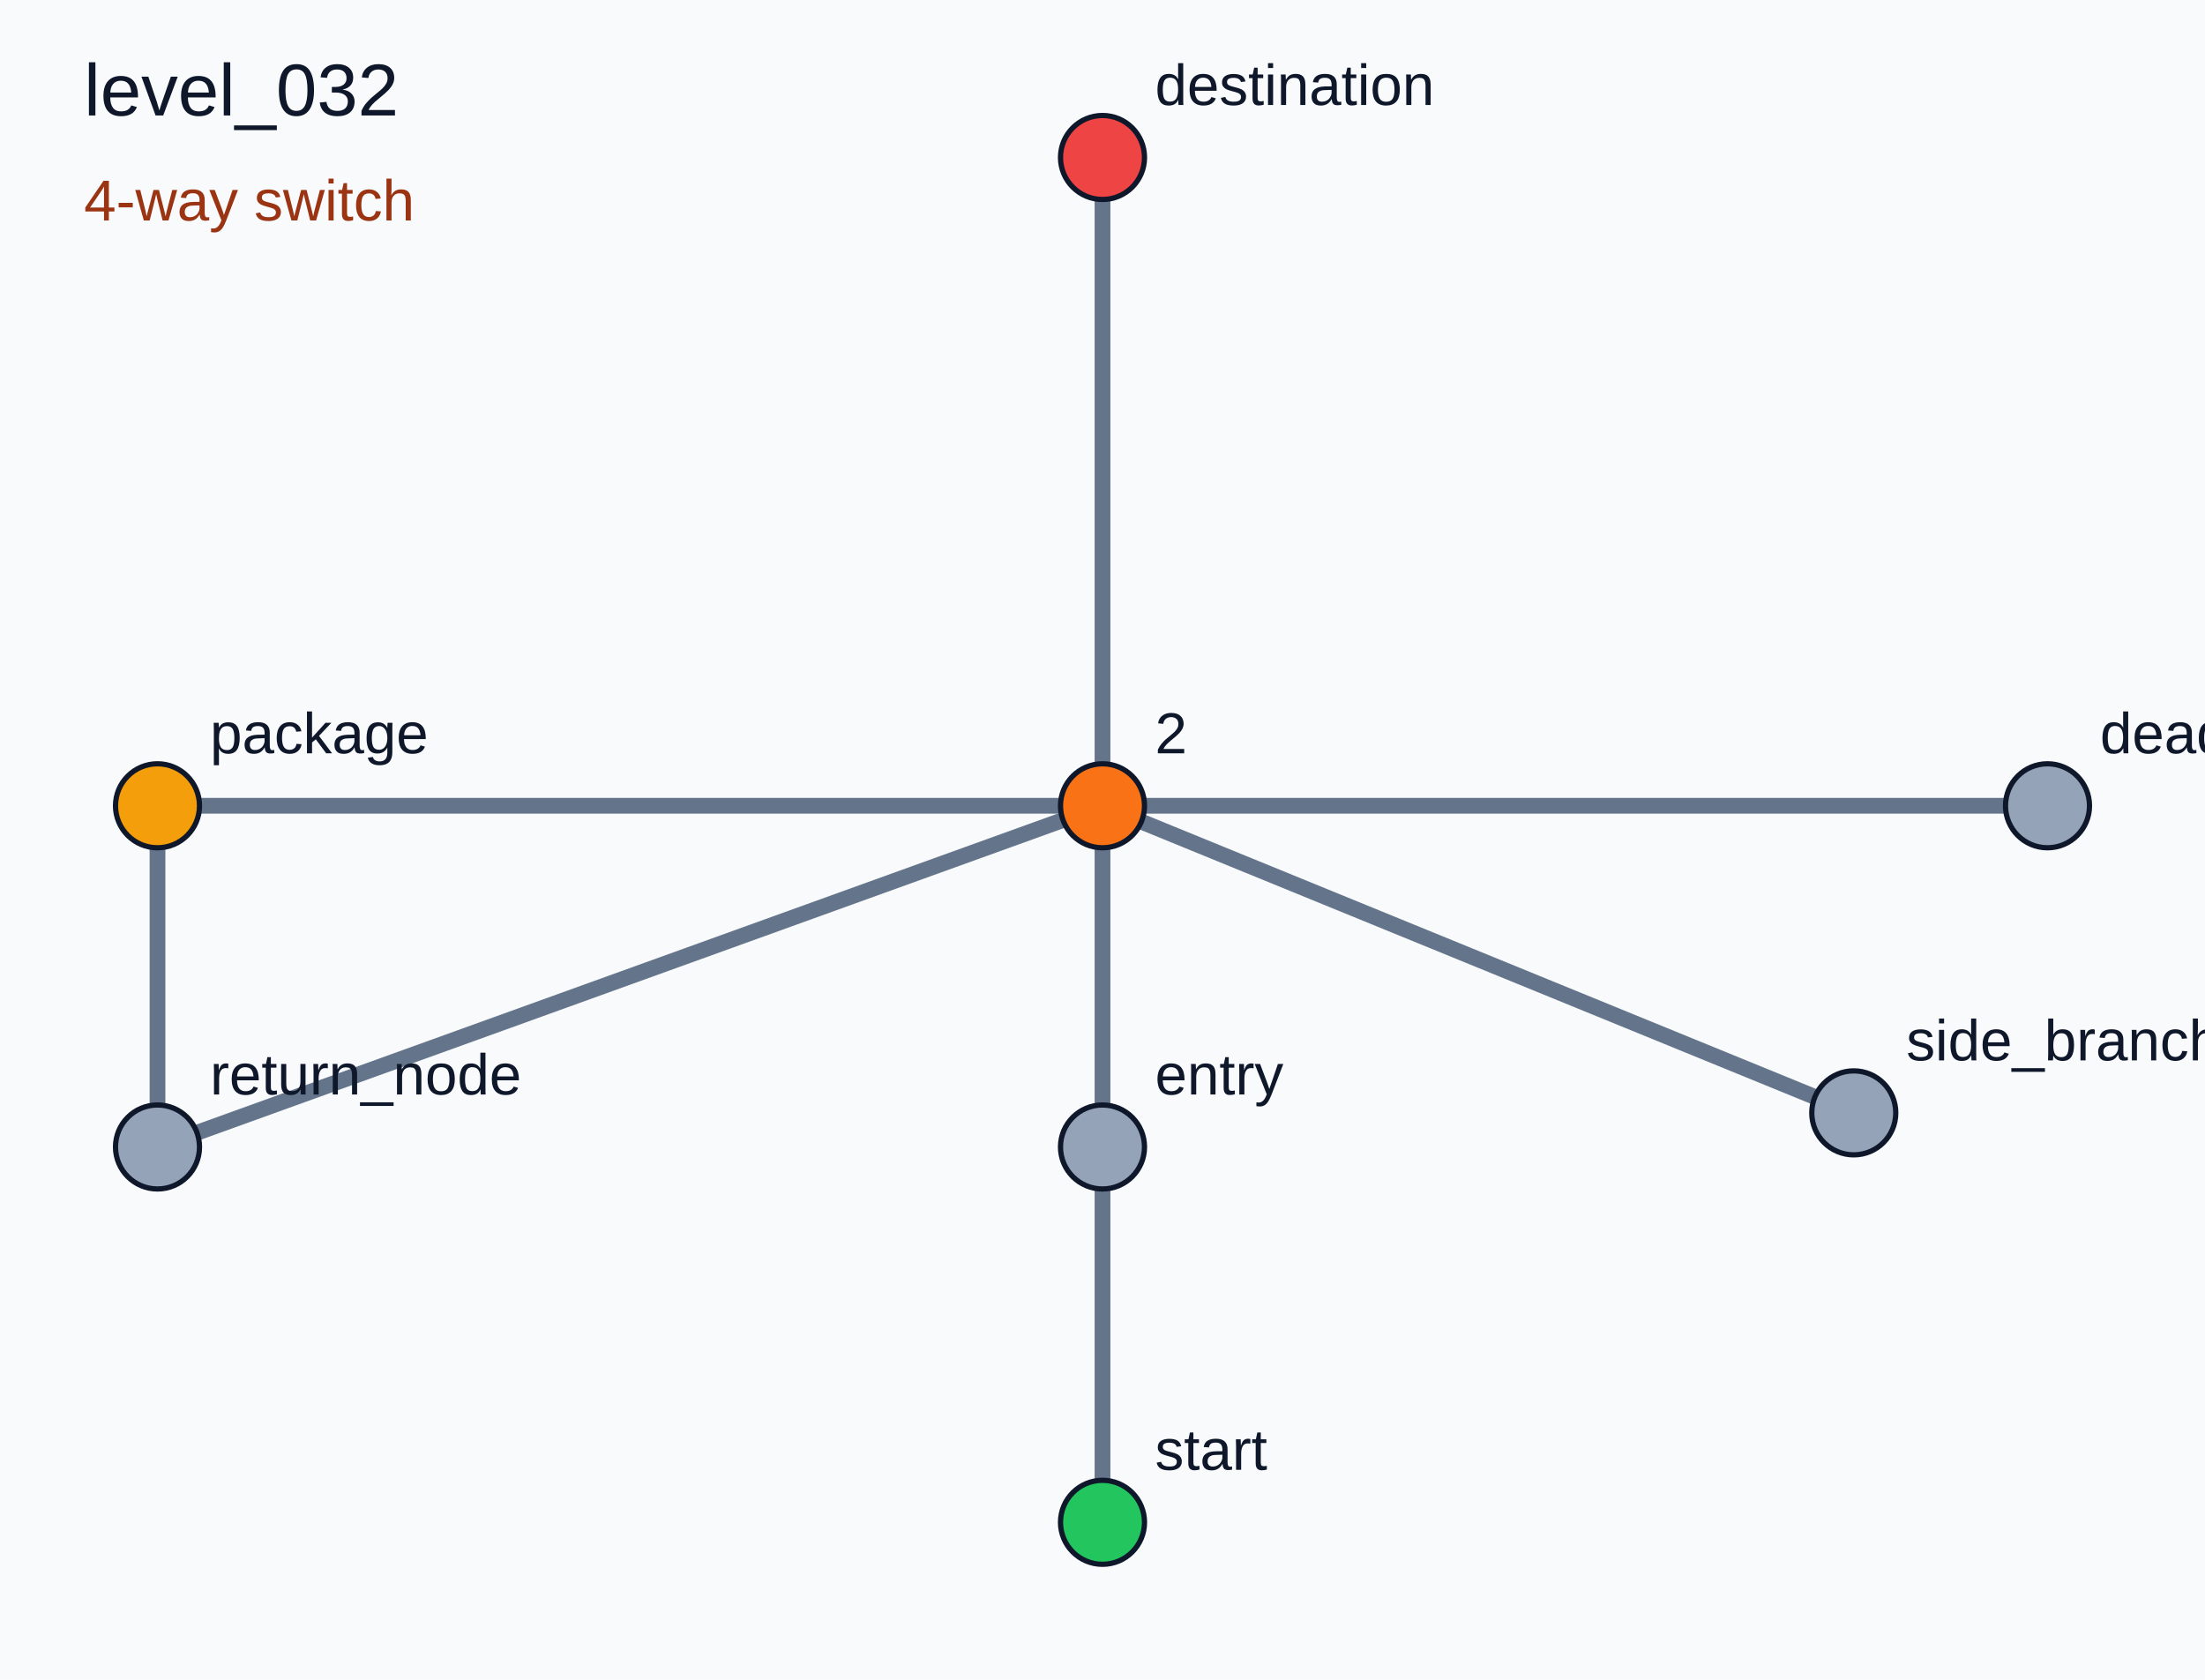
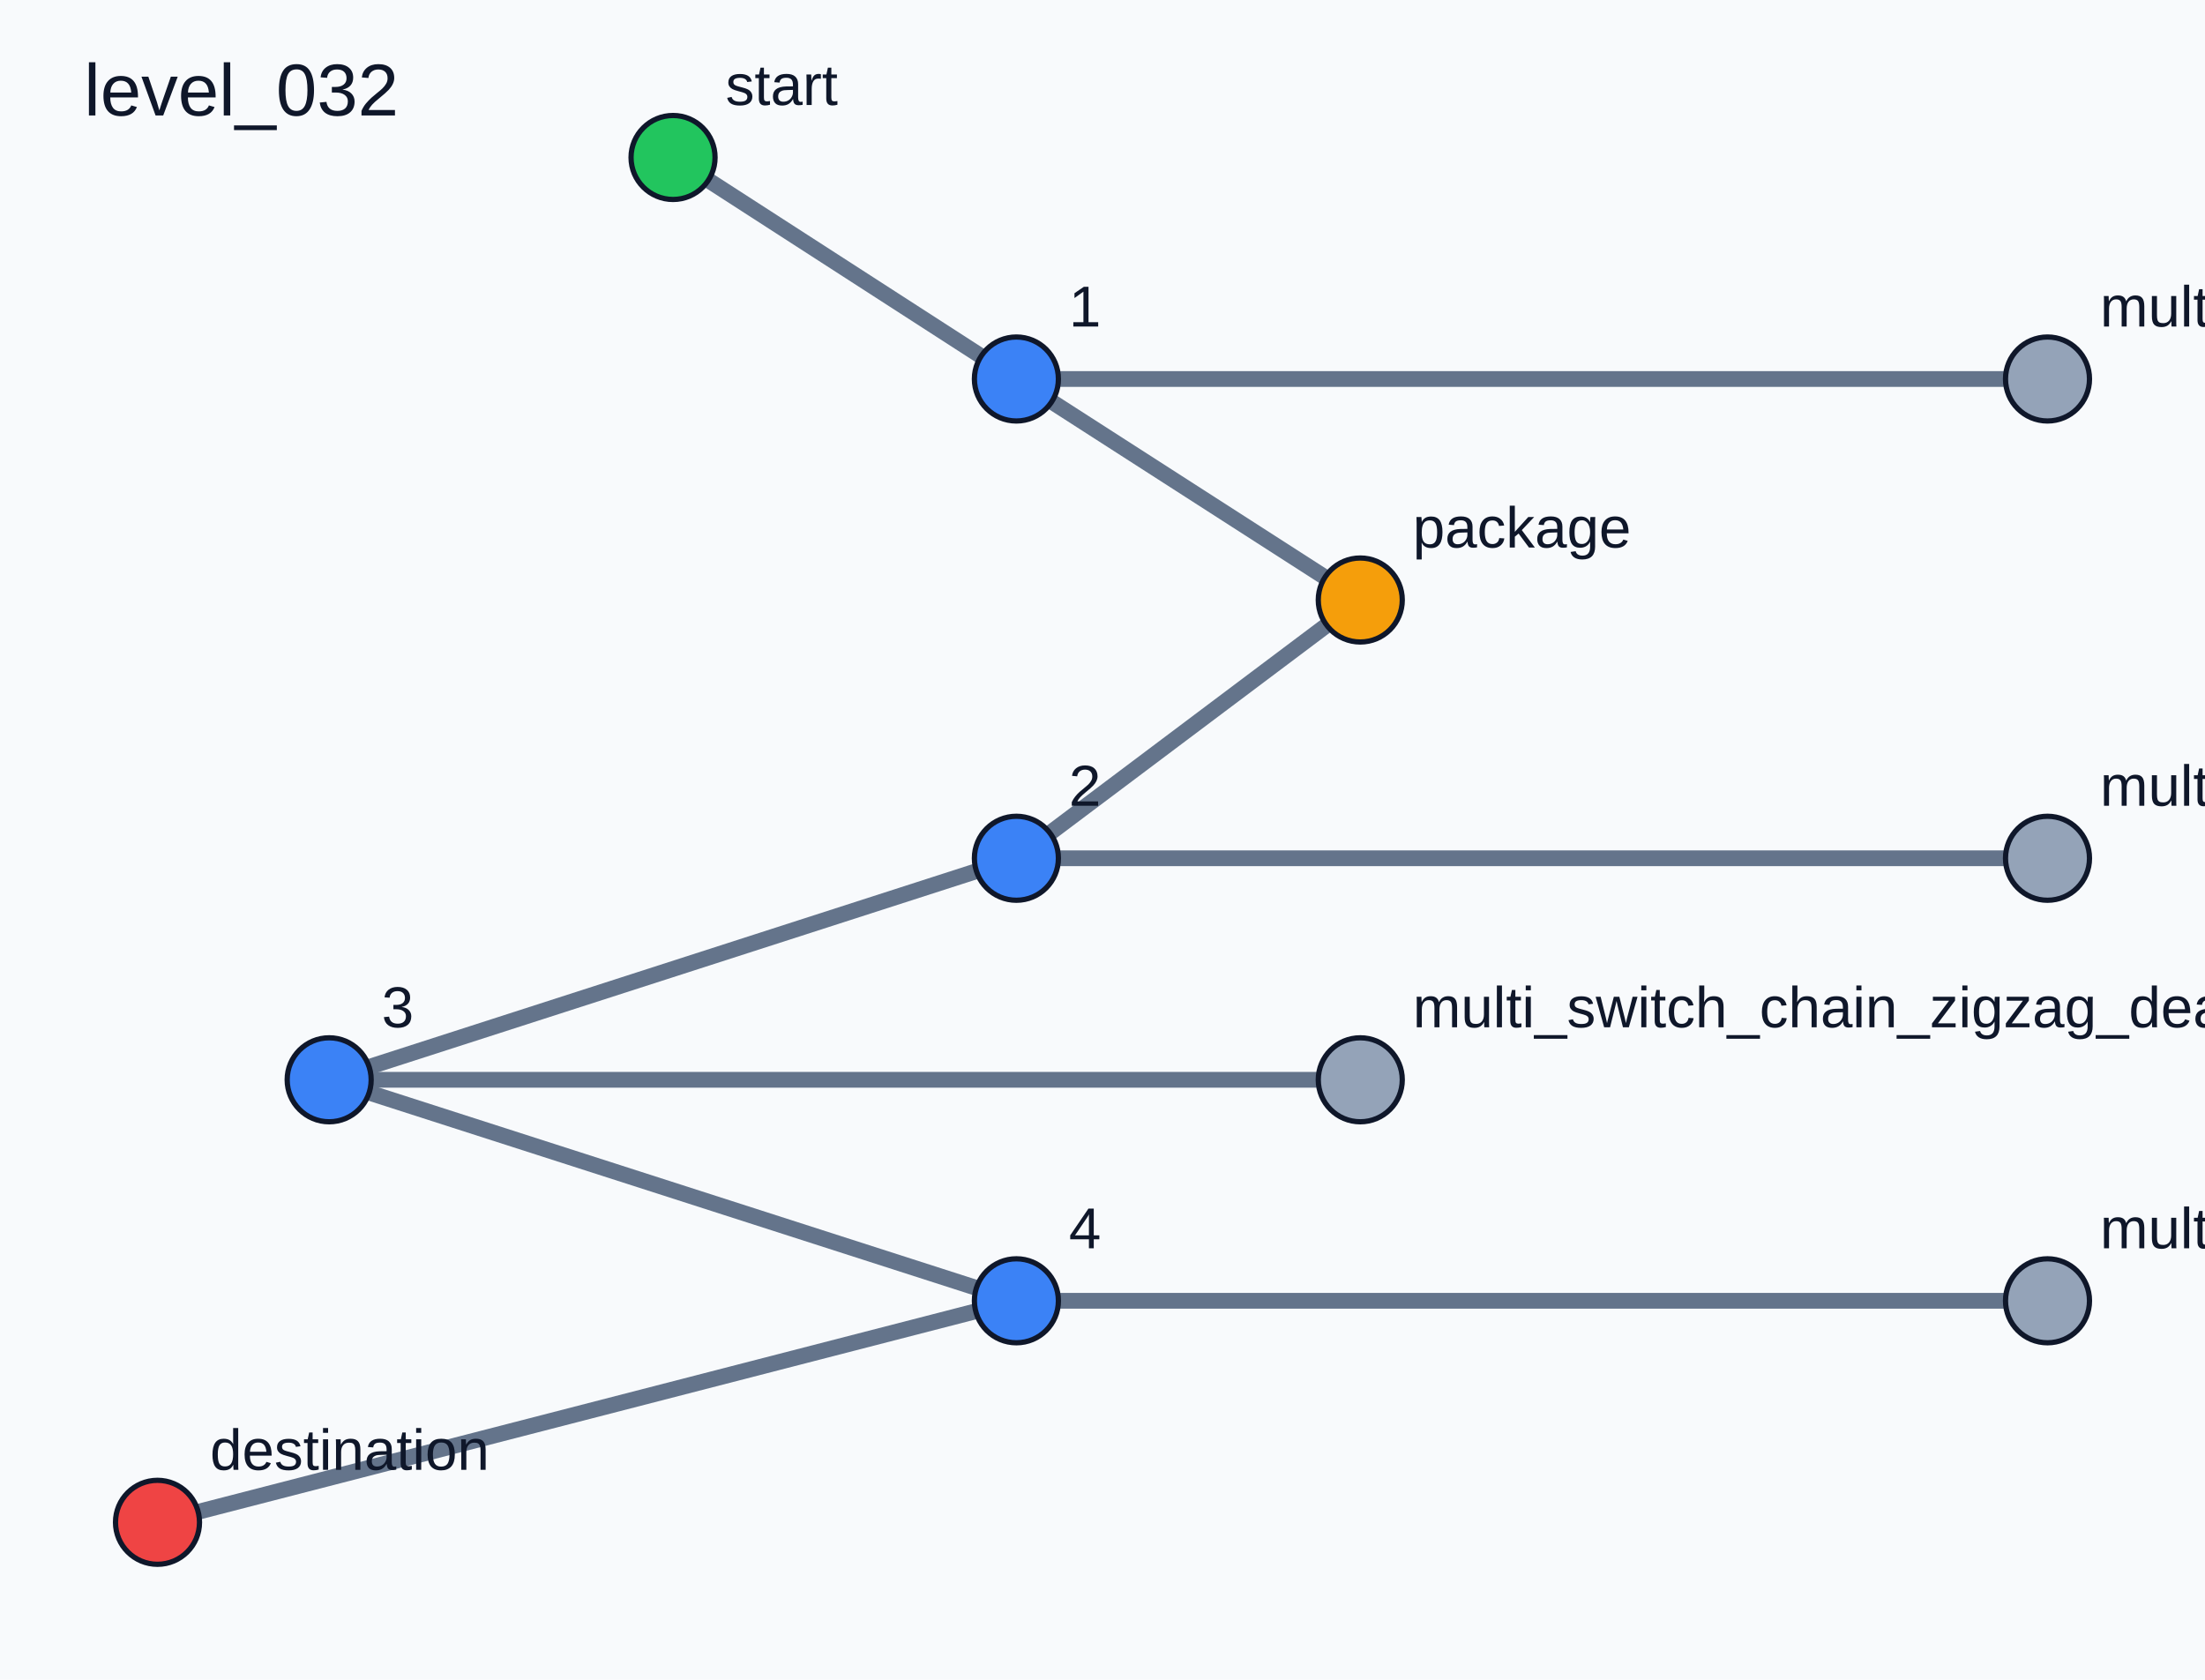
<svg xmlns="http://www.w3.org/2000/svg" width="420" height="320" viewBox="0 0 420 320">
  <rect width="100%" height="100%" fill="#f8fafc" />
  <text x="16" y="22" font-family="Arial" font-size="14" fill="#0f172a">level_032</text>
-   <text x="16" y="42" font-family="Arial" font-size="11" fill="#9a3412">4-way switch</text>
-   <line x1="210.0" y1="290.0" x2="210.0" y2="218.5" stroke="#64748b" stroke-width="3" />
-   <line x1="210.0" y1="218.5" x2="210.0" y2="153.5" stroke="#64748b" stroke-width="3" />
-   <line x1="210.0" y1="153.5" x2="390.0" y2="153.5" stroke="#64748b" stroke-width="3" />
-   <line x1="210.0" y1="153.5" x2="30.0" y2="153.5" stroke="#64748b" stroke-width="3" />
-   <line x1="210.0" y1="153.5" x2="210.0" y2="30.0" stroke="#64748b" stroke-width="3" />
-   <line x1="210.0" y1="153.5" x2="353.1" y2="212.0" stroke="#64748b" stroke-width="3" />
-   <line x1="30.0" y1="153.5" x2="30.0" y2="218.5" stroke="#64748b" stroke-width="3" />
-   <line x1="30.0" y1="218.5" x2="210.0" y2="153.5" stroke="#64748b" stroke-width="3" />
-   <circle cx="210.0" cy="290.0" r="8" fill="#22c55e" stroke="#0f172a" stroke-width="1" />
-   <text x="220.0" y="280.0" font-family="Arial" font-size="11" fill="#0f172a">start</text>
-   <circle cx="210.0" cy="218.5" r="8" fill="#94a3b8" stroke="#0f172a" stroke-width="1" />
-   <text x="220.0" y="208.5" font-family="Arial" font-size="11" fill="#0f172a">entry</text>
-   <circle cx="210.0" cy="153.5" r="8" fill="#f97316" stroke="#0f172a" stroke-width="1" />
-   <text x="220.0" y="143.5" font-family="Arial" font-size="11" fill="#0f172a">2</text>
-   <circle cx="390.0" cy="153.5" r="8" fill="#94a3b8" stroke="#0f172a" stroke-width="1" />
-   <text x="400.0" y="143.5" font-family="Arial" font-size="11" fill="#0f172a">dead_end</text>
-   <circle cx="30.0" cy="153.5" r="8" fill="#f59e0b" stroke="#0f172a" stroke-width="1" />
-   <text x="40.0" y="143.5" font-family="Arial" font-size="11" fill="#0f172a">package</text>
-   <circle cx="30.0" cy="218.5" r="8" fill="#94a3b8" stroke="#0f172a" stroke-width="1" />
-   <text x="40.0" y="208.5" font-family="Arial" font-size="11" fill="#0f172a">return_node</text>
-   <circle cx="210.0" cy="30.0" r="8" fill="#ef4444" stroke="#0f172a" stroke-width="1" />
-   <text x="220.0" y="20.0" font-family="Arial" font-size="11" fill="#0f172a">destination</text>
-   <circle cx="353.1" cy="212.0" r="8" fill="#94a3b8" stroke="#0f172a" stroke-width="1" />
-   <text x="363.1" y="202.0" font-family="Arial" font-size="11" fill="#0f172a">side_branch</text>
+   <line x1="128.2" y1="30.0" x2="193.6" y2="72.2" stroke="#64748b" stroke-width="3" />
+   <line x1="193.6" y1="72.2" x2="390.0" y2="72.2" stroke="#64748b" stroke-width="3" />
+   <line x1="193.6" y1="72.2" x2="259.1" y2="114.3" stroke="#64748b" stroke-width="3" />
+   <line x1="259.1" y1="114.3" x2="193.6" y2="163.5" stroke="#64748b" stroke-width="3" />
+   <line x1="193.6" y1="163.5" x2="390.0" y2="163.5" stroke="#64748b" stroke-width="3" />
+   <line x1="193.6" y1="163.5" x2="62.7" y2="205.7" stroke="#64748b" stroke-width="3" />
+   <line x1="62.7" y1="205.7" x2="259.1" y2="205.7" stroke="#64748b" stroke-width="3" />
+   <line x1="62.7" y1="205.7" x2="193.6" y2="247.8" stroke="#64748b" stroke-width="3" />
+   <line x1="193.6" y1="247.8" x2="390.0" y2="247.8" stroke="#64748b" stroke-width="3" />
+   <line x1="193.6" y1="247.8" x2="30.0" y2="290.0" stroke="#64748b" stroke-width="3" />
+   <circle cx="128.2" cy="30.0" r="8" fill="#22c55e" stroke="#0f172a" stroke-width="1" />
+   <text x="138.2" y="20.0" font-family="Arial" font-size="11" fill="#0f172a">start</text>
+   <circle cx="193.6" cy="72.2" r="8" fill="#3b82f6" stroke="#0f172a" stroke-width="1" />
+   <text x="203.6" y="62.2" font-family="Arial" font-size="11" fill="#0f172a">1</text>
+   <circle cx="259.1" cy="114.3" r="8" fill="#f59e0b" stroke="#0f172a" stroke-width="1" />
+   <text x="269.1" y="104.3" font-family="Arial" font-size="11" fill="#0f172a">package</text>
+   <circle cx="193.6" cy="163.5" r="8" fill="#3b82f6" stroke="#0f172a" stroke-width="1" />
+   <text x="203.6" y="153.5" font-family="Arial" font-size="11" fill="#0f172a">2</text>
+   <circle cx="62.7" cy="205.7" r="8" fill="#3b82f6" stroke="#0f172a" stroke-width="1" />
+   <text x="72.7" y="195.7" font-family="Arial" font-size="11" fill="#0f172a">3</text>
+   <circle cx="193.6" cy="247.8" r="8" fill="#3b82f6" stroke="#0f172a" stroke-width="1" />
+   <text x="203.6" y="237.8" font-family="Arial" font-size="11" fill="#0f172a">4</text>
+   <circle cx="30.0" cy="290.0" r="8" fill="#ef4444" stroke="#0f172a" stroke-width="1" />
+   <text x="40.0" y="280.0" font-family="Arial" font-size="11" fill="#0f172a">destination</text>
+   <circle cx="390.0" cy="72.2" r="8" fill="#94a3b8" stroke="#0f172a" stroke-width="1" />
+   <text x="400.0" y="62.2" font-family="Arial" font-size="11" fill="#0f172a">multi_switch_chain_zigzag_dead_end_a</text>
+   <circle cx="390.0" cy="163.5" r="8" fill="#94a3b8" stroke="#0f172a" stroke-width="1" />
+   <text x="400.0" y="153.5" font-family="Arial" font-size="11" fill="#0f172a">multi_switch_chain_zigzag_dead_end_b</text>
+   <circle cx="259.1" cy="205.7" r="8" fill="#94a3b8" stroke="#0f172a" stroke-width="1" />
+   <text x="269.1" y="195.7" font-family="Arial" font-size="11" fill="#0f172a">multi_switch_chain_zigzag_dead_end_c</text>
+   <circle cx="390.0" cy="247.8" r="8" fill="#94a3b8" stroke="#0f172a" stroke-width="1" />
+   <text x="400.0" y="237.8" font-family="Arial" font-size="11" fill="#0f172a">multi_switch_chain_zigzag_dead_end_d</text>
</svg>
